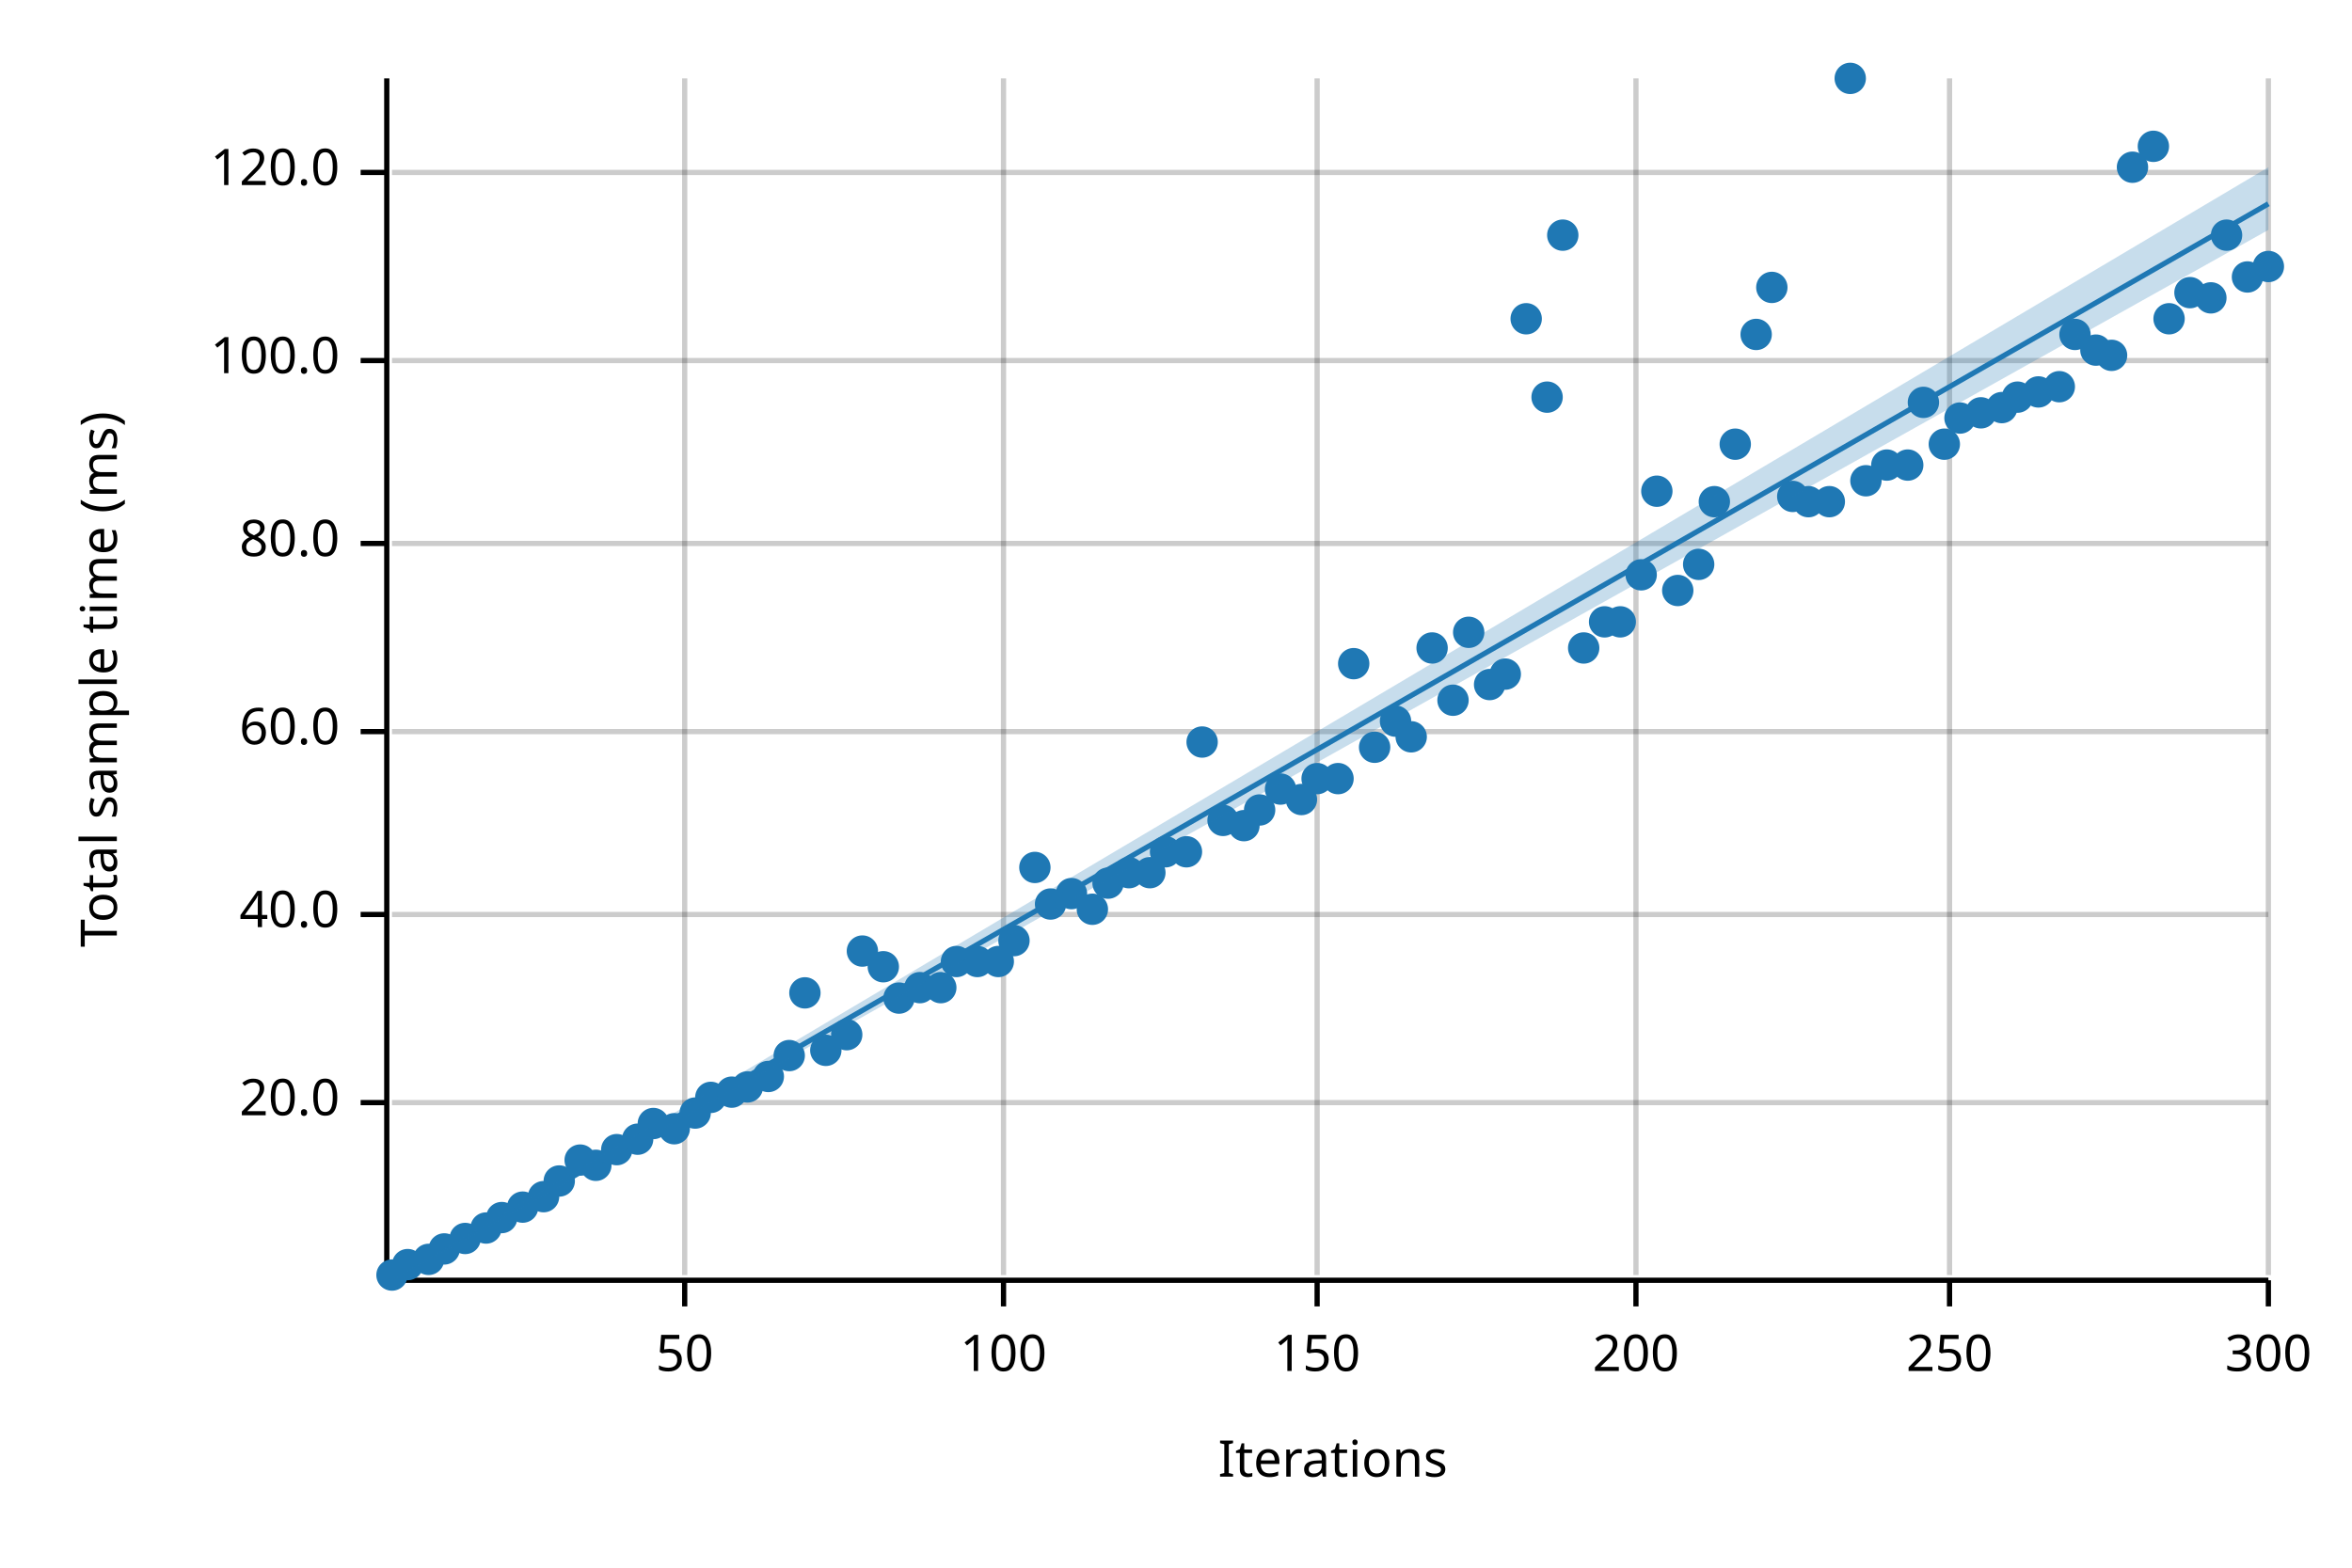
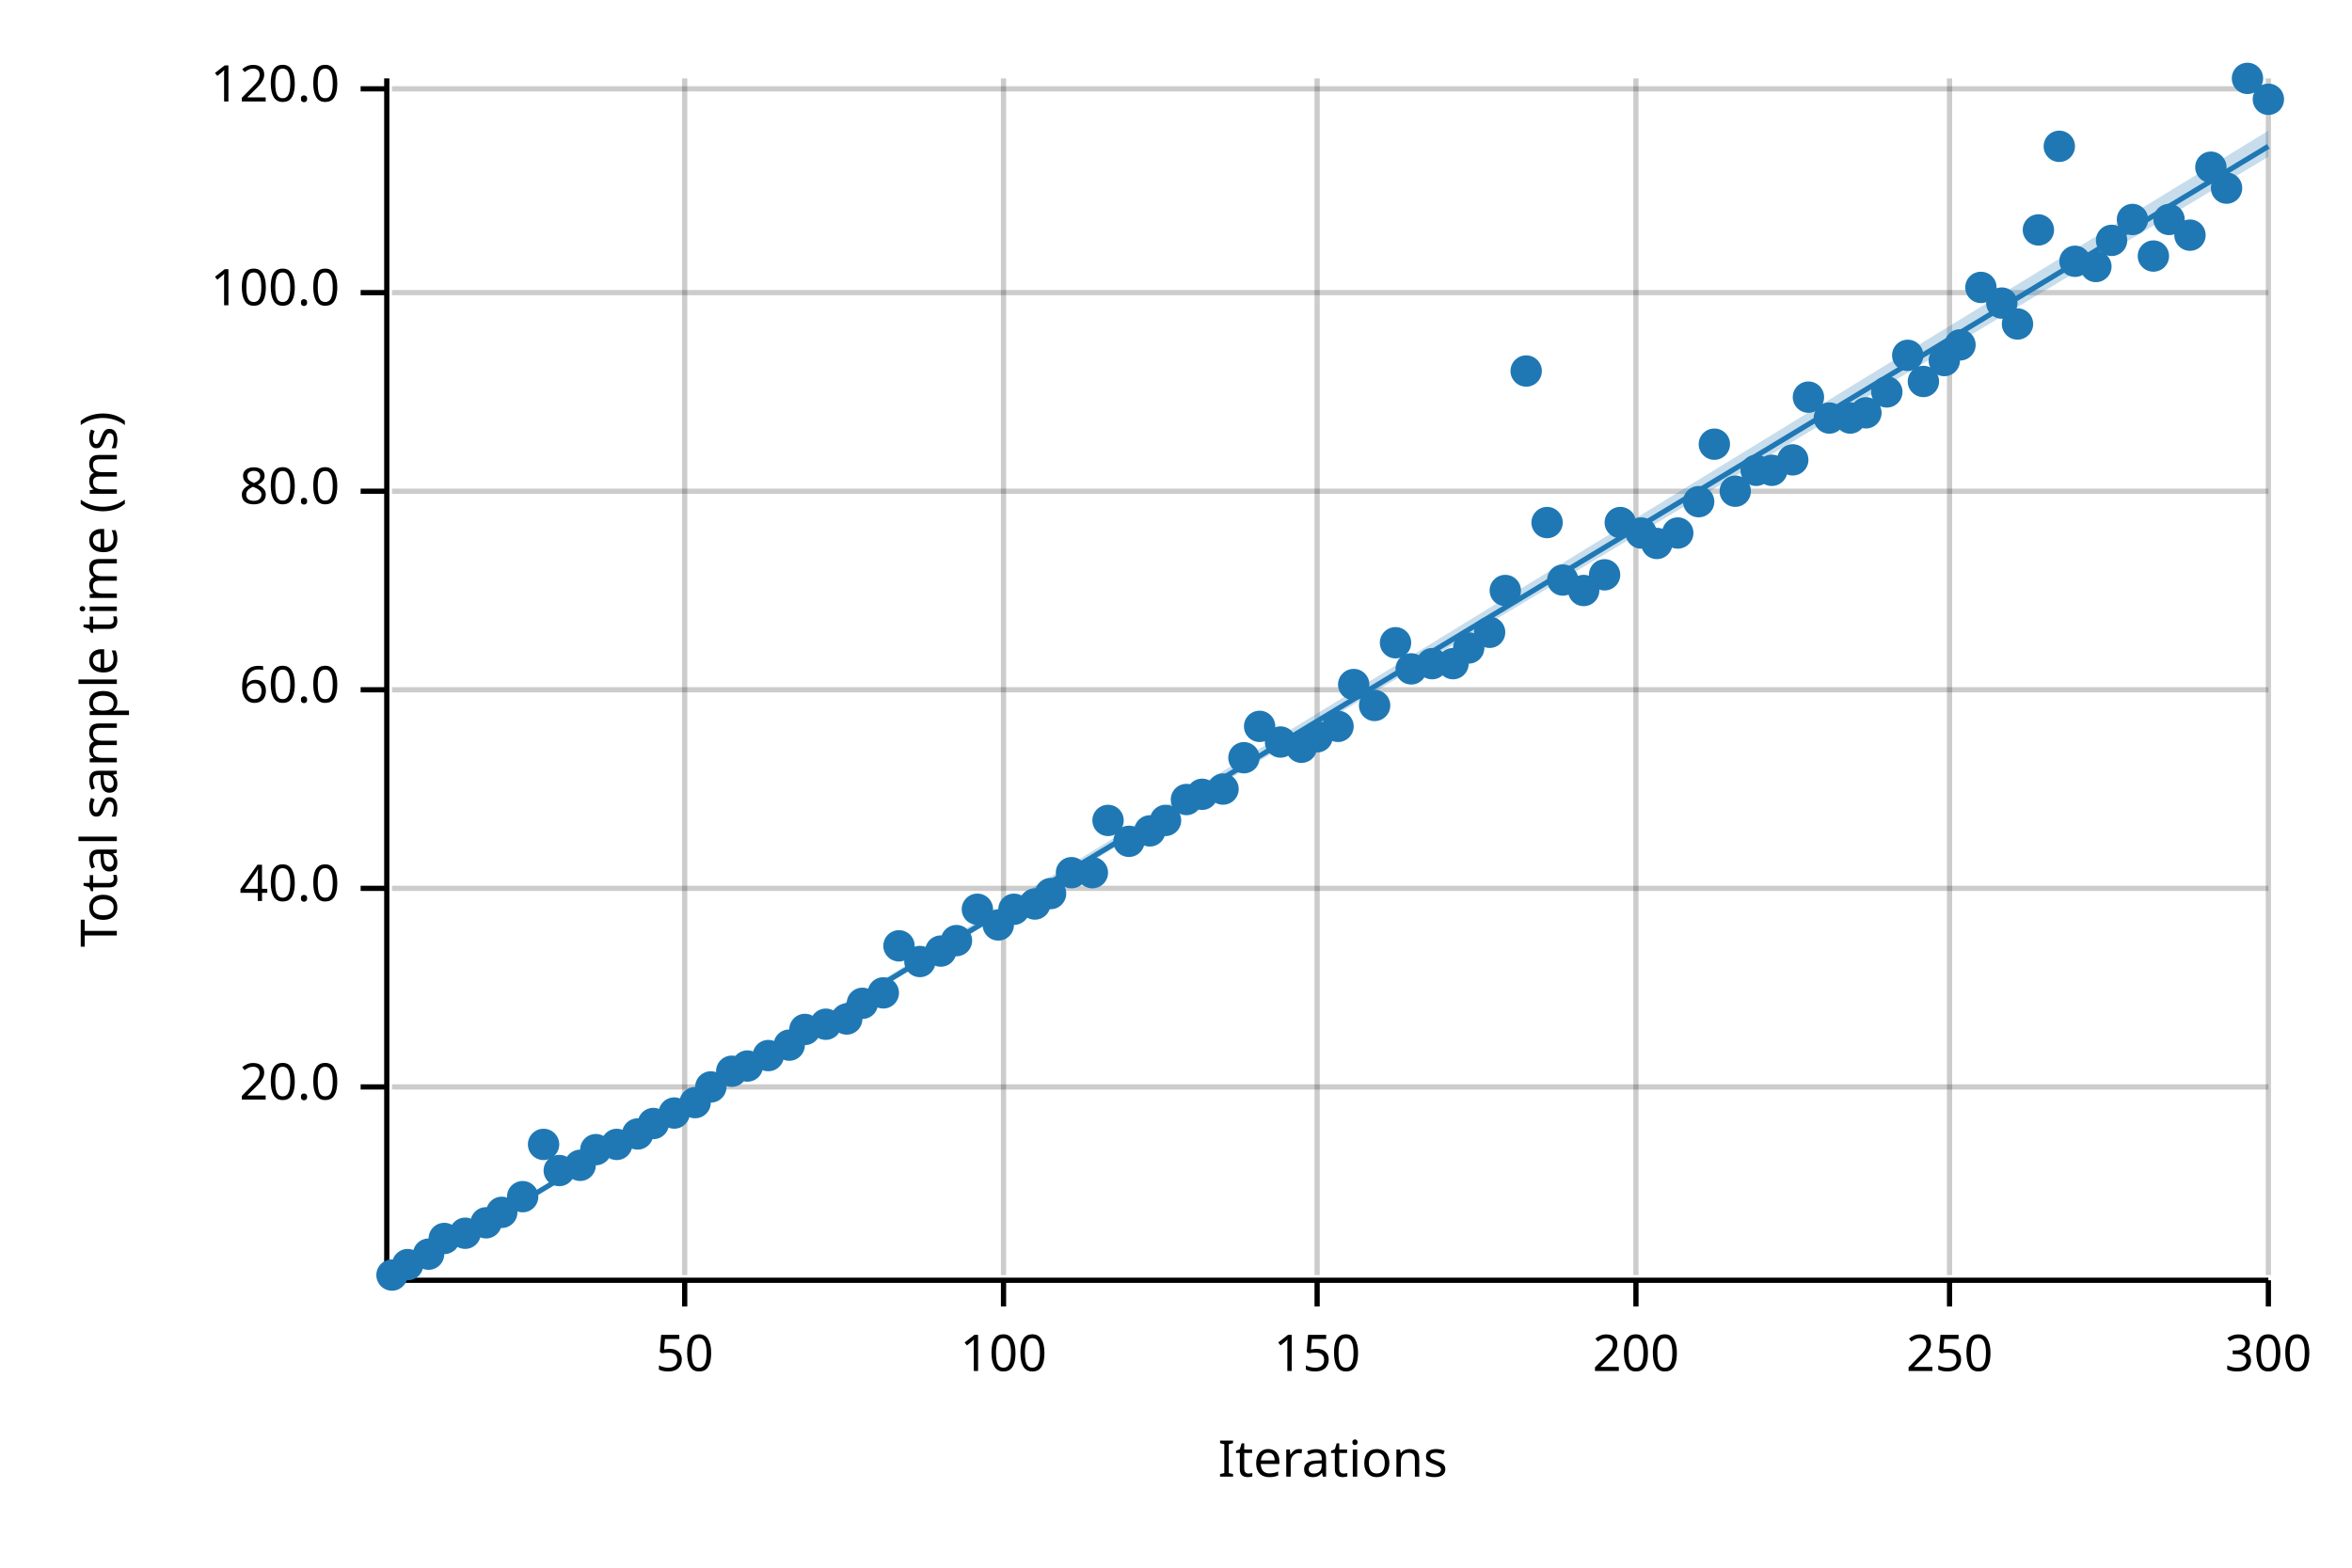
<svg xmlns="http://www.w3.org/2000/svg" width="450" height="300" viewBox="0 0 450 300">
  <text x="15" y="130" dy="0.76em" text-anchor="middle" font-family="sans-serif" font-size="9.677" opacity="1" fill="#000000" transform="rotate(270, 15, 130)">
Total sample time (ms)
</text>
  <text x="255" y="285" dy="-0.5ex" text-anchor="middle" font-family="sans-serif" font-size="9.677" opacity="1" fill="#000000">
Iterations
</text>
  <line opacity="0.2" stroke="#000000" stroke-width="1" x1="131" y1="244" x2="131" y2="15" />
  <line opacity="0.2" stroke="#000000" stroke-width="1" x1="192" y1="244" x2="192" y2="15" />
  <line opacity="0.2" stroke="#000000" stroke-width="1" x1="252" y1="244" x2="252" y2="15" />
  <line opacity="0.2" stroke="#000000" stroke-width="1" x1="313" y1="244" x2="313" y2="15" />
  <line opacity="0.2" stroke="#000000" stroke-width="1" x1="373" y1="244" x2="373" y2="15" />
  <line opacity="0.2" stroke="#000000" stroke-width="1" x1="434" y1="244" x2="434" y2="15" />
-   <line opacity="0.2" stroke="#000000" stroke-width="1" x1="75" y1="211" x2="434" y2="211" />
-   <line opacity="0.2" stroke="#000000" stroke-width="1" x1="75" y1="175" x2="434" y2="175" />
-   <line opacity="0.2" stroke="#000000" stroke-width="1" x1="75" y1="140" x2="434" y2="140" />
-   <line opacity="0.2" stroke="#000000" stroke-width="1" x1="75" y1="104" x2="434" y2="104" />
-   <line opacity="0.2" stroke="#000000" stroke-width="1" x1="75" y1="69" x2="434" y2="69" />
-   <line opacity="0.2" stroke="#000000" stroke-width="1" x1="75" y1="33" x2="434" y2="33" />
+   <line opacity="0.2" stroke="#000000" stroke-width="1" x1="75" y1="208" x2="434" y2="208" />
+   <line opacity="0.2" stroke="#000000" stroke-width="1" x1="75" y1="170" x2="434" y2="170" />
+   <line opacity="0.2" stroke="#000000" stroke-width="1" x1="75" y1="132" x2="434" y2="132" />
+   <line opacity="0.2" stroke="#000000" stroke-width="1" x1="75" y1="94" x2="434" y2="94" />
+   <line opacity="0.2" stroke="#000000" stroke-width="1" x1="75" y1="56" x2="434" y2="56" />
+   <line opacity="0.2" stroke="#000000" stroke-width="1" x1="75" y1="17" x2="434" y2="17" />
  <polyline fill="none" opacity="1" stroke="#000000" stroke-width="1" points="74,15 74,244 " />
-   <text x="65" y="211" dy="0.5ex" text-anchor="end" font-family="sans-serif" font-size="9.677" opacity="1" fill="#000000">
+   <text x="65" y="208" dy="0.5ex" text-anchor="end" font-family="sans-serif" font-size="9.677" opacity="1" fill="#000000">
20.0
</text>
-   <polyline fill="none" opacity="1" stroke="#000000" stroke-width="1" points="69,211 74,211 " />
-   <text x="65" y="175" dy="0.5ex" text-anchor="end" font-family="sans-serif" font-size="9.677" opacity="1" fill="#000000">
+   <polyline fill="none" opacity="1" stroke="#000000" stroke-width="1" points="69,208 74,208 " />
+   <text x="65" y="170" dy="0.5ex" text-anchor="end" font-family="sans-serif" font-size="9.677" opacity="1" fill="#000000">
40.0
</text>
-   <polyline fill="none" opacity="1" stroke="#000000" stroke-width="1" points="69,175 74,175 " />
-   <text x="65" y="140" dy="0.5ex" text-anchor="end" font-family="sans-serif" font-size="9.677" opacity="1" fill="#000000">
+   <polyline fill="none" opacity="1" stroke="#000000" stroke-width="1" points="69,170 74,170 " />
+   <text x="65" y="132" dy="0.5ex" text-anchor="end" font-family="sans-serif" font-size="9.677" opacity="1" fill="#000000">
60.0
</text>
-   <polyline fill="none" opacity="1" stroke="#000000" stroke-width="1" points="69,140 74,140 " />
-   <text x="65" y="104" dy="0.5ex" text-anchor="end" font-family="sans-serif" font-size="9.677" opacity="1" fill="#000000">
+   <polyline fill="none" opacity="1" stroke="#000000" stroke-width="1" points="69,132 74,132 " />
+   <text x="65" y="94" dy="0.5ex" text-anchor="end" font-family="sans-serif" font-size="9.677" opacity="1" fill="#000000">
80.0
</text>
-   <polyline fill="none" opacity="1" stroke="#000000" stroke-width="1" points="69,104 74,104 " />
-   <text x="65" y="69" dy="0.5ex" text-anchor="end" font-family="sans-serif" font-size="9.677" opacity="1" fill="#000000">
+   <polyline fill="none" opacity="1" stroke="#000000" stroke-width="1" points="69,94 74,94 " />
+   <text x="65" y="56" dy="0.5ex" text-anchor="end" font-family="sans-serif" font-size="9.677" opacity="1" fill="#000000">
100.0
</text>
-   <polyline fill="none" opacity="1" stroke="#000000" stroke-width="1" points="69,69 74,69 " />
-   <text x="65" y="33" dy="0.5ex" text-anchor="end" font-family="sans-serif" font-size="9.677" opacity="1" fill="#000000">
+   <polyline fill="none" opacity="1" stroke="#000000" stroke-width="1" points="69,56 74,56 " />
+   <text x="65" y="17" dy="0.5ex" text-anchor="end" font-family="sans-serif" font-size="9.677" opacity="1" fill="#000000">
120.0
</text>
-   <polyline fill="none" opacity="1" stroke="#000000" stroke-width="1" points="69,33 74,33 " />
+   <polyline fill="none" opacity="1" stroke="#000000" stroke-width="1" points="69,17 74,17 " />
  <polyline fill="none" opacity="1" stroke="#000000" stroke-width="1" points="75,245 434,245 " />
  <text x="131" y="255" dy="0.76em" text-anchor="middle" font-family="sans-serif" font-size="9.677" opacity="1" fill="#000000">
50
</text>
  <polyline fill="none" opacity="1" stroke="#000000" stroke-width="1" points="131,245 131,250 " />
  <text x="192" y="255" dy="0.76em" text-anchor="middle" font-family="sans-serif" font-size="9.677" opacity="1" fill="#000000">
100
</text>
  <polyline fill="none" opacity="1" stroke="#000000" stroke-width="1" points="192,245 192,250 " />
  <text x="252" y="255" dy="0.76em" text-anchor="middle" font-family="sans-serif" font-size="9.677" opacity="1" fill="#000000">
150
</text>
  <polyline fill="none" opacity="1" stroke="#000000" stroke-width="1" points="252,245 252,250 " />
  <text x="313" y="255" dy="0.76em" text-anchor="middle" font-family="sans-serif" font-size="9.677" opacity="1" fill="#000000">
200
</text>
  <polyline fill="none" opacity="1" stroke="#000000" stroke-width="1" points="313,245 313,250 " />
  <text x="373" y="255" dy="0.76em" text-anchor="middle" font-family="sans-serif" font-size="9.677" opacity="1" fill="#000000">
250
</text>
  <polyline fill="none" opacity="1" stroke="#000000" stroke-width="1" points="373,245 373,250 " />
  <text x="434" y="255" dy="0.76em" text-anchor="middle" font-family="sans-serif" font-size="9.677" opacity="1" fill="#000000">
300
</text>
  <polyline fill="none" opacity="1" stroke="#000000" stroke-width="1" points="434,245 434,250 " />
  <circle cx="75" cy="244" r="3" opacity="1" fill="#1F78B4" stroke="none" stroke-width="1" />
  <circle cx="78" cy="242" r="3" opacity="1" fill="#1F78B4" stroke="none" stroke-width="1" />
-   <circle cx="82" cy="241" r="3" opacity="1" fill="#1F78B4" stroke="none" stroke-width="1" />
-   <circle cx="85" cy="239" r="3" opacity="1" fill="#1F78B4" stroke="none" stroke-width="1" />
-   <circle cx="89" cy="237" r="3" opacity="1" fill="#1F78B4" stroke="none" stroke-width="1" />
-   <circle cx="93" cy="235" r="3" opacity="1" fill="#1F78B4" stroke="none" stroke-width="1" />
-   <circle cx="96" cy="233" r="3" opacity="1" fill="#1F78B4" stroke="none" stroke-width="1" />
-   <circle cx="100" cy="231" r="3" opacity="1" fill="#1F78B4" stroke="none" stroke-width="1" />
-   <circle cx="104" cy="229" r="3" opacity="1" fill="#1F78B4" stroke="none" stroke-width="1" />
-   <circle cx="107" cy="226" r="3" opacity="1" fill="#1F78B4" stroke="none" stroke-width="1" />
-   <circle cx="111" cy="222" r="3" opacity="1" fill="#1F78B4" stroke="none" stroke-width="1" />
-   <circle cx="114" cy="223" r="3" opacity="1" fill="#1F78B4" stroke="none" stroke-width="1" />
-   <circle cx="118" cy="220" r="3" opacity="1" fill="#1F78B4" stroke="none" stroke-width="1" />
-   <circle cx="122" cy="218" r="3" opacity="1" fill="#1F78B4" stroke="none" stroke-width="1" />
+   <circle cx="82" cy="240" r="3" opacity="1" fill="#1F78B4" stroke="none" stroke-width="1" />
+   <circle cx="85" cy="237" r="3" opacity="1" fill="#1F78B4" stroke="none" stroke-width="1" />
+   <circle cx="89" cy="236" r="3" opacity="1" fill="#1F78B4" stroke="none" stroke-width="1" />
+   <circle cx="93" cy="234" r="3" opacity="1" fill="#1F78B4" stroke="none" stroke-width="1" />
+   <circle cx="96" cy="232" r="3" opacity="1" fill="#1F78B4" stroke="none" stroke-width="1" />
+   <circle cx="100" cy="229" r="3" opacity="1" fill="#1F78B4" stroke="none" stroke-width="1" />
+   <circle cx="104" cy="219" r="3" opacity="1" fill="#1F78B4" stroke="none" stroke-width="1" />
+   <circle cx="107" cy="224" r="3" opacity="1" fill="#1F78B4" stroke="none" stroke-width="1" />
+   <circle cx="111" cy="223" r="3" opacity="1" fill="#1F78B4" stroke="none" stroke-width="1" />
+   <circle cx="114" cy="220" r="3" opacity="1" fill="#1F78B4" stroke="none" stroke-width="1" />
+   <circle cx="118" cy="219" r="3" opacity="1" fill="#1F78B4" stroke="none" stroke-width="1" />
+   <circle cx="122" cy="217" r="3" opacity="1" fill="#1F78B4" stroke="none" stroke-width="1" />
  <circle cx="125" cy="215" r="3" opacity="1" fill="#1F78B4" stroke="none" stroke-width="1" />
-   <circle cx="129" cy="216" r="3" opacity="1" fill="#1F78B4" stroke="none" stroke-width="1" />
-   <circle cx="133" cy="213" r="3" opacity="1" fill="#1F78B4" stroke="none" stroke-width="1" />
-   <circle cx="136" cy="210" r="3" opacity="1" fill="#1F78B4" stroke="none" stroke-width="1" />
-   <circle cx="140" cy="209" r="3" opacity="1" fill="#1F78B4" stroke="none" stroke-width="1" />
-   <circle cx="143" cy="208" r="3" opacity="1" fill="#1F78B4" stroke="none" stroke-width="1" />
-   <circle cx="147" cy="206" r="3" opacity="1" fill="#1F78B4" stroke="none" stroke-width="1" />
-   <circle cx="151" cy="202" r="3" opacity="1" fill="#1F78B4" stroke="none" stroke-width="1" />
-   <circle cx="154" cy="190" r="3" opacity="1" fill="#1F78B4" stroke="none" stroke-width="1" />
-   <circle cx="158" cy="201" r="3" opacity="1" fill="#1F78B4" stroke="none" stroke-width="1" />
-   <circle cx="162" cy="198" r="3" opacity="1" fill="#1F78B4" stroke="none" stroke-width="1" />
-   <circle cx="165" cy="182" r="3" opacity="1" fill="#1F78B4" stroke="none" stroke-width="1" />
-   <circle cx="169" cy="185" r="3" opacity="1" fill="#1F78B4" stroke="none" stroke-width="1" />
-   <circle cx="172" cy="191" r="3" opacity="1" fill="#1F78B4" stroke="none" stroke-width="1" />
-   <circle cx="176" cy="189" r="3" opacity="1" fill="#1F78B4" stroke="none" stroke-width="1" />
-   <circle cx="180" cy="189" r="3" opacity="1" fill="#1F78B4" stroke="none" stroke-width="1" />
-   <circle cx="183" cy="184" r="3" opacity="1" fill="#1F78B4" stroke="none" stroke-width="1" />
-   <circle cx="187" cy="184" r="3" opacity="1" fill="#1F78B4" stroke="none" stroke-width="1" />
-   <circle cx="191" cy="184" r="3" opacity="1" fill="#1F78B4" stroke="none" stroke-width="1" />
-   <circle cx="194" cy="180" r="3" opacity="1" fill="#1F78B4" stroke="none" stroke-width="1" />
-   <circle cx="198" cy="166" r="3" opacity="1" fill="#1F78B4" stroke="none" stroke-width="1" />
-   <circle cx="201" cy="173" r="3" opacity="1" fill="#1F78B4" stroke="none" stroke-width="1" />
-   <circle cx="205" cy="171" r="3" opacity="1" fill="#1F78B4" stroke="none" stroke-width="1" />
-   <circle cx="209" cy="174" r="3" opacity="1" fill="#1F78B4" stroke="none" stroke-width="1" />
-   <circle cx="212" cy="169" r="3" opacity="1" fill="#1F78B4" stroke="none" stroke-width="1" />
-   <circle cx="216" cy="167" r="3" opacity="1" fill="#1F78B4" stroke="none" stroke-width="1" />
-   <circle cx="220" cy="167" r="3" opacity="1" fill="#1F78B4" stroke="none" stroke-width="1" />
-   <circle cx="223" cy="163" r="3" opacity="1" fill="#1F78B4" stroke="none" stroke-width="1" />
-   <circle cx="227" cy="163" r="3" opacity="1" fill="#1F78B4" stroke="none" stroke-width="1" />
-   <circle cx="230" cy="142" r="3" opacity="1" fill="#1F78B4" stroke="none" stroke-width="1" />
-   <circle cx="234" cy="157" r="3" opacity="1" fill="#1F78B4" stroke="none" stroke-width="1" />
-   <circle cx="238" cy="158" r="3" opacity="1" fill="#1F78B4" stroke="none" stroke-width="1" />
-   <circle cx="241" cy="155" r="3" opacity="1" fill="#1F78B4" stroke="none" stroke-width="1" />
-   <circle cx="245" cy="151" r="3" opacity="1" fill="#1F78B4" stroke="none" stroke-width="1" />
-   <circle cx="249" cy="153" r="3" opacity="1" fill="#1F78B4" stroke="none" stroke-width="1" />
-   <circle cx="252" cy="149" r="3" opacity="1" fill="#1F78B4" stroke="none" stroke-width="1" />
-   <circle cx="256" cy="149" r="3" opacity="1" fill="#1F78B4" stroke="none" stroke-width="1" />
-   <circle cx="259" cy="127" r="3" opacity="1" fill="#1F78B4" stroke="none" stroke-width="1" />
-   <circle cx="263" cy="143" r="3" opacity="1" fill="#1F78B4" stroke="none" stroke-width="1" />
-   <circle cx="267" cy="138" r="3" opacity="1" fill="#1F78B4" stroke="none" stroke-width="1" />
-   <circle cx="270" cy="141" r="3" opacity="1" fill="#1F78B4" stroke="none" stroke-width="1" />
-   <circle cx="274" cy="124" r="3" opacity="1" fill="#1F78B4" stroke="none" stroke-width="1" />
-   <circle cx="278" cy="134" r="3" opacity="1" fill="#1F78B4" stroke="none" stroke-width="1" />
-   <circle cx="281" cy="121" r="3" opacity="1" fill="#1F78B4" stroke="none" stroke-width="1" />
-   <circle cx="285" cy="131" r="3" opacity="1" fill="#1F78B4" stroke="none" stroke-width="1" />
-   <circle cx="288" cy="129" r="3" opacity="1" fill="#1F78B4" stroke="none" stroke-width="1" />
-   <circle cx="292" cy="61" r="3" opacity="1" fill="#1F78B4" stroke="none" stroke-width="1" />
-   <circle cx="296" cy="76" r="3" opacity="1" fill="#1F78B4" stroke="none" stroke-width="1" />
-   <circle cx="299" cy="45" r="3" opacity="1" fill="#1F78B4" stroke="none" stroke-width="1" />
-   <circle cx="303" cy="124" r="3" opacity="1" fill="#1F78B4" stroke="none" stroke-width="1" />
-   <circle cx="307" cy="119" r="3" opacity="1" fill="#1F78B4" stroke="none" stroke-width="1" />
-   <circle cx="310" cy="119" r="3" opacity="1" fill="#1F78B4" stroke="none" stroke-width="1" />
-   <circle cx="314" cy="110" r="3" opacity="1" fill="#1F78B4" stroke="none" stroke-width="1" />
-   <circle cx="317" cy="94" r="3" opacity="1" fill="#1F78B4" stroke="none" stroke-width="1" />
-   <circle cx="321" cy="113" r="3" opacity="1" fill="#1F78B4" stroke="none" stroke-width="1" />
-   <circle cx="325" cy="108" r="3" opacity="1" fill="#1F78B4" stroke="none" stroke-width="1" />
-   <circle cx="328" cy="96" r="3" opacity="1" fill="#1F78B4" stroke="none" stroke-width="1" />
-   <circle cx="332" cy="85" r="3" opacity="1" fill="#1F78B4" stroke="none" stroke-width="1" />
-   <circle cx="336" cy="64" r="3" opacity="1" fill="#1F78B4" stroke="none" stroke-width="1" />
-   <circle cx="339" cy="55" r="3" opacity="1" fill="#1F78B4" stroke="none" stroke-width="1" />
-   <circle cx="343" cy="95" r="3" opacity="1" fill="#1F78B4" stroke="none" stroke-width="1" />
-   <circle cx="346" cy="96" r="3" opacity="1" fill="#1F78B4" stroke="none" stroke-width="1" />
-   <circle cx="350" cy="96" r="3" opacity="1" fill="#1F78B4" stroke="none" stroke-width="1" />
-   <circle cx="354" cy="15" r="3" opacity="1" fill="#1F78B4" stroke="none" stroke-width="1" />
-   <circle cx="357" cy="92" r="3" opacity="1" fill="#1F78B4" stroke="none" stroke-width="1" />
-   <circle cx="361" cy="89" r="3" opacity="1" fill="#1F78B4" stroke="none" stroke-width="1" />
-   <circle cx="365" cy="89" r="3" opacity="1" fill="#1F78B4" stroke="none" stroke-width="1" />
-   <circle cx="368" cy="77" r="3" opacity="1" fill="#1F78B4" stroke="none" stroke-width="1" />
-   <circle cx="372" cy="85" r="3" opacity="1" fill="#1F78B4" stroke="none" stroke-width="1" />
-   <circle cx="375" cy="80" r="3" opacity="1" fill="#1F78B4" stroke="none" stroke-width="1" />
-   <circle cx="379" cy="79" r="3" opacity="1" fill="#1F78B4" stroke="none" stroke-width="1" />
-   <circle cx="383" cy="78" r="3" opacity="1" fill="#1F78B4" stroke="none" stroke-width="1" />
-   <circle cx="386" cy="76" r="3" opacity="1" fill="#1F78B4" stroke="none" stroke-width="1" />
-   <circle cx="390" cy="75" r="3" opacity="1" fill="#1F78B4" stroke="none" stroke-width="1" />
-   <circle cx="394" cy="74" r="3" opacity="1" fill="#1F78B4" stroke="none" stroke-width="1" />
-   <circle cx="397" cy="64" r="3" opacity="1" fill="#1F78B4" stroke="none" stroke-width="1" />
-   <circle cx="401" cy="67" r="3" opacity="1" fill="#1F78B4" stroke="none" stroke-width="1" />
-   <circle cx="404" cy="68" r="3" opacity="1" fill="#1F78B4" stroke="none" stroke-width="1" />
-   <circle cx="408" cy="32" r="3" opacity="1" fill="#1F78B4" stroke="none" stroke-width="1" />
-   <circle cx="412" cy="28" r="3" opacity="1" fill="#1F78B4" stroke="none" stroke-width="1" />
-   <circle cx="415" cy="61" r="3" opacity="1" fill="#1F78B4" stroke="none" stroke-width="1" />
-   <circle cx="419" cy="56" r="3" opacity="1" fill="#1F78B4" stroke="none" stroke-width="1" />
-   <circle cx="423" cy="57" r="3" opacity="1" fill="#1F78B4" stroke="none" stroke-width="1" />
-   <circle cx="426" cy="45" r="3" opacity="1" fill="#1F78B4" stroke="none" stroke-width="1" />
-   <circle cx="430" cy="53" r="3" opacity="1" fill="#1F78B4" stroke="none" stroke-width="1" />
-   <circle cx="434" cy="51" r="3" opacity="1" fill="#1F78B4" stroke="none" stroke-width="1" />
-   <polyline fill="none" opacity="1" stroke="#1F78B4" stroke-width="1" points="75,245 434,39 " />
-   <polygon opacity="0.25" fill="#1F78B4" points="75,245 434,44 434,32 " />
+   <circle cx="129" cy="213" r="3" opacity="1" fill="#1F78B4" stroke="none" stroke-width="1" />
+   <circle cx="133" cy="211" r="3" opacity="1" fill="#1F78B4" stroke="none" stroke-width="1" />
+   <circle cx="136" cy="208" r="3" opacity="1" fill="#1F78B4" stroke="none" stroke-width="1" />
+   <circle cx="140" cy="205" r="3" opacity="1" fill="#1F78B4" stroke="none" stroke-width="1" />
+   <circle cx="143" cy="204" r="3" opacity="1" fill="#1F78B4" stroke="none" stroke-width="1" />
+   <circle cx="147" cy="202" r="3" opacity="1" fill="#1F78B4" stroke="none" stroke-width="1" />
+   <circle cx="151" cy="200" r="3" opacity="1" fill="#1F78B4" stroke="none" stroke-width="1" />
+   <circle cx="154" cy="197" r="3" opacity="1" fill="#1F78B4" stroke="none" stroke-width="1" />
+   <circle cx="158" cy="196" r="3" opacity="1" fill="#1F78B4" stroke="none" stroke-width="1" />
+   <circle cx="162" cy="195" r="3" opacity="1" fill="#1F78B4" stroke="none" stroke-width="1" />
+   <circle cx="165" cy="192" r="3" opacity="1" fill="#1F78B4" stroke="none" stroke-width="1" />
+   <circle cx="169" cy="190" r="3" opacity="1" fill="#1F78B4" stroke="none" stroke-width="1" />
+   <circle cx="172" cy="181" r="3" opacity="1" fill="#1F78B4" stroke="none" stroke-width="1" />
+   <circle cx="176" cy="184" r="3" opacity="1" fill="#1F78B4" stroke="none" stroke-width="1" />
+   <circle cx="180" cy="182" r="3" opacity="1" fill="#1F78B4" stroke="none" stroke-width="1" />
+   <circle cx="183" cy="180" r="3" opacity="1" fill="#1F78B4" stroke="none" stroke-width="1" />
+   <circle cx="187" cy="174" r="3" opacity="1" fill="#1F78B4" stroke="none" stroke-width="1" />
+   <circle cx="191" cy="177" r="3" opacity="1" fill="#1F78B4" stroke="none" stroke-width="1" />
+   <circle cx="194" cy="174" r="3" opacity="1" fill="#1F78B4" stroke="none" stroke-width="1" />
+   <circle cx="198" cy="173" r="3" opacity="1" fill="#1F78B4" stroke="none" stroke-width="1" />
+   <circle cx="201" cy="171" r="3" opacity="1" fill="#1F78B4" stroke="none" stroke-width="1" />
+   <circle cx="205" cy="167" r="3" opacity="1" fill="#1F78B4" stroke="none" stroke-width="1" />
+   <circle cx="209" cy="167" r="3" opacity="1" fill="#1F78B4" stroke="none" stroke-width="1" />
+   <circle cx="212" cy="157" r="3" opacity="1" fill="#1F78B4" stroke="none" stroke-width="1" />
+   <circle cx="216" cy="161" r="3" opacity="1" fill="#1F78B4" stroke="none" stroke-width="1" />
+   <circle cx="220" cy="159" r="3" opacity="1" fill="#1F78B4" stroke="none" stroke-width="1" />
+   <circle cx="223" cy="157" r="3" opacity="1" fill="#1F78B4" stroke="none" stroke-width="1" />
+   <circle cx="227" cy="153" r="3" opacity="1" fill="#1F78B4" stroke="none" stroke-width="1" />
+   <circle cx="230" cy="152" r="3" opacity="1" fill="#1F78B4" stroke="none" stroke-width="1" />
+   <circle cx="234" cy="151" r="3" opacity="1" fill="#1F78B4" stroke="none" stroke-width="1" />
+   <circle cx="238" cy="145" r="3" opacity="1" fill="#1F78B4" stroke="none" stroke-width="1" />
+   <circle cx="241" cy="139" r="3" opacity="1" fill="#1F78B4" stroke="none" stroke-width="1" />
+   <circle cx="245" cy="142" r="3" opacity="1" fill="#1F78B4" stroke="none" stroke-width="1" />
+   <circle cx="249" cy="143" r="3" opacity="1" fill="#1F78B4" stroke="none" stroke-width="1" />
+   <circle cx="252" cy="141" r="3" opacity="1" fill="#1F78B4" stroke="none" stroke-width="1" />
+   <circle cx="256" cy="139" r="3" opacity="1" fill="#1F78B4" stroke="none" stroke-width="1" />
+   <circle cx="259" cy="131" r="3" opacity="1" fill="#1F78B4" stroke="none" stroke-width="1" />
+   <circle cx="263" cy="135" r="3" opacity="1" fill="#1F78B4" stroke="none" stroke-width="1" />
+   <circle cx="267" cy="123" r="3" opacity="1" fill="#1F78B4" stroke="none" stroke-width="1" />
+   <circle cx="270" cy="128" r="3" opacity="1" fill="#1F78B4" stroke="none" stroke-width="1" />
+   <circle cx="274" cy="127" r="3" opacity="1" fill="#1F78B4" stroke="none" stroke-width="1" />
+   <circle cx="278" cy="127" r="3" opacity="1" fill="#1F78B4" stroke="none" stroke-width="1" />
+   <circle cx="281" cy="124" r="3" opacity="1" fill="#1F78B4" stroke="none" stroke-width="1" />
+   <circle cx="285" cy="121" r="3" opacity="1" fill="#1F78B4" stroke="none" stroke-width="1" />
+   <circle cx="288" cy="113" r="3" opacity="1" fill="#1F78B4" stroke="none" stroke-width="1" />
+   <circle cx="292" cy="71" r="3" opacity="1" fill="#1F78B4" stroke="none" stroke-width="1" />
+   <circle cx="296" cy="100" r="3" opacity="1" fill="#1F78B4" stroke="none" stroke-width="1" />
+   <circle cx="299" cy="111" r="3" opacity="1" fill="#1F78B4" stroke="none" stroke-width="1" />
+   <circle cx="303" cy="113" r="3" opacity="1" fill="#1F78B4" stroke="none" stroke-width="1" />
+   <circle cx="307" cy="110" r="3" opacity="1" fill="#1F78B4" stroke="none" stroke-width="1" />
+   <circle cx="310" cy="100" r="3" opacity="1" fill="#1F78B4" stroke="none" stroke-width="1" />
+   <circle cx="314" cy="102" r="3" opacity="1" fill="#1F78B4" stroke="none" stroke-width="1" />
+   <circle cx="317" cy="104" r="3" opacity="1" fill="#1F78B4" stroke="none" stroke-width="1" />
+   <circle cx="321" cy="102" r="3" opacity="1" fill="#1F78B4" stroke="none" stroke-width="1" />
+   <circle cx="325" cy="96" r="3" opacity="1" fill="#1F78B4" stroke="none" stroke-width="1" />
+   <circle cx="328" cy="85" r="3" opacity="1" fill="#1F78B4" stroke="none" stroke-width="1" />
+   <circle cx="332" cy="94" r="3" opacity="1" fill="#1F78B4" stroke="none" stroke-width="1" />
+   <circle cx="336" cy="90" r="3" opacity="1" fill="#1F78B4" stroke="none" stroke-width="1" />
+   <circle cx="339" cy="90" r="3" opacity="1" fill="#1F78B4" stroke="none" stroke-width="1" />
+   <circle cx="343" cy="88" r="3" opacity="1" fill="#1F78B4" stroke="none" stroke-width="1" />
+   <circle cx="346" cy="76" r="3" opacity="1" fill="#1F78B4" stroke="none" stroke-width="1" />
+   <circle cx="350" cy="80" r="3" opacity="1" fill="#1F78B4" stroke="none" stroke-width="1" />
+   <circle cx="354" cy="80" r="3" opacity="1" fill="#1F78B4" stroke="none" stroke-width="1" />
+   <circle cx="357" cy="79" r="3" opacity="1" fill="#1F78B4" stroke="none" stroke-width="1" />
+   <circle cx="361" cy="75" r="3" opacity="1" fill="#1F78B4" stroke="none" stroke-width="1" />
+   <circle cx="365" cy="68" r="3" opacity="1" fill="#1F78B4" stroke="none" stroke-width="1" />
+   <circle cx="368" cy="73" r="3" opacity="1" fill="#1F78B4" stroke="none" stroke-width="1" />
+   <circle cx="372" cy="69" r="3" opacity="1" fill="#1F78B4" stroke="none" stroke-width="1" />
+   <circle cx="375" cy="66" r="3" opacity="1" fill="#1F78B4" stroke="none" stroke-width="1" />
+   <circle cx="379" cy="55" r="3" opacity="1" fill="#1F78B4" stroke="none" stroke-width="1" />
+   <circle cx="383" cy="58" r="3" opacity="1" fill="#1F78B4" stroke="none" stroke-width="1" />
+   <circle cx="386" cy="62" r="3" opacity="1" fill="#1F78B4" stroke="none" stroke-width="1" />
+   <circle cx="390" cy="44" r="3" opacity="1" fill="#1F78B4" stroke="none" stroke-width="1" />
+   <circle cx="394" cy="28" r="3" opacity="1" fill="#1F78B4" stroke="none" stroke-width="1" />
+   <circle cx="397" cy="50" r="3" opacity="1" fill="#1F78B4" stroke="none" stroke-width="1" />
+   <circle cx="401" cy="51" r="3" opacity="1" fill="#1F78B4" stroke="none" stroke-width="1" />
+   <circle cx="404" cy="46" r="3" opacity="1" fill="#1F78B4" stroke="none" stroke-width="1" />
+   <circle cx="408" cy="42" r="3" opacity="1" fill="#1F78B4" stroke="none" stroke-width="1" />
+   <circle cx="412" cy="49" r="3" opacity="1" fill="#1F78B4" stroke="none" stroke-width="1" />
+   <circle cx="415" cy="42" r="3" opacity="1" fill="#1F78B4" stroke="none" stroke-width="1" />
+   <circle cx="419" cy="45" r="3" opacity="1" fill="#1F78B4" stroke="none" stroke-width="1" />
+   <circle cx="423" cy="32" r="3" opacity="1" fill="#1F78B4" stroke="none" stroke-width="1" />
+   <circle cx="426" cy="36" r="3" opacity="1" fill="#1F78B4" stroke="none" stroke-width="1" />
+   <circle cx="430" cy="15" r="3" opacity="1" fill="#1F78B4" stroke="none" stroke-width="1" />
+   <circle cx="434" cy="19" r="3" opacity="1" fill="#1F78B4" stroke="none" stroke-width="1" />
+   <polyline fill="none" opacity="1" stroke="#1F78B4" stroke-width="1" points="75,245 434,28 " />
+   <polygon opacity="0.25" fill="#1F78B4" points="75,245 434,30 434,25 " />
</svg>
